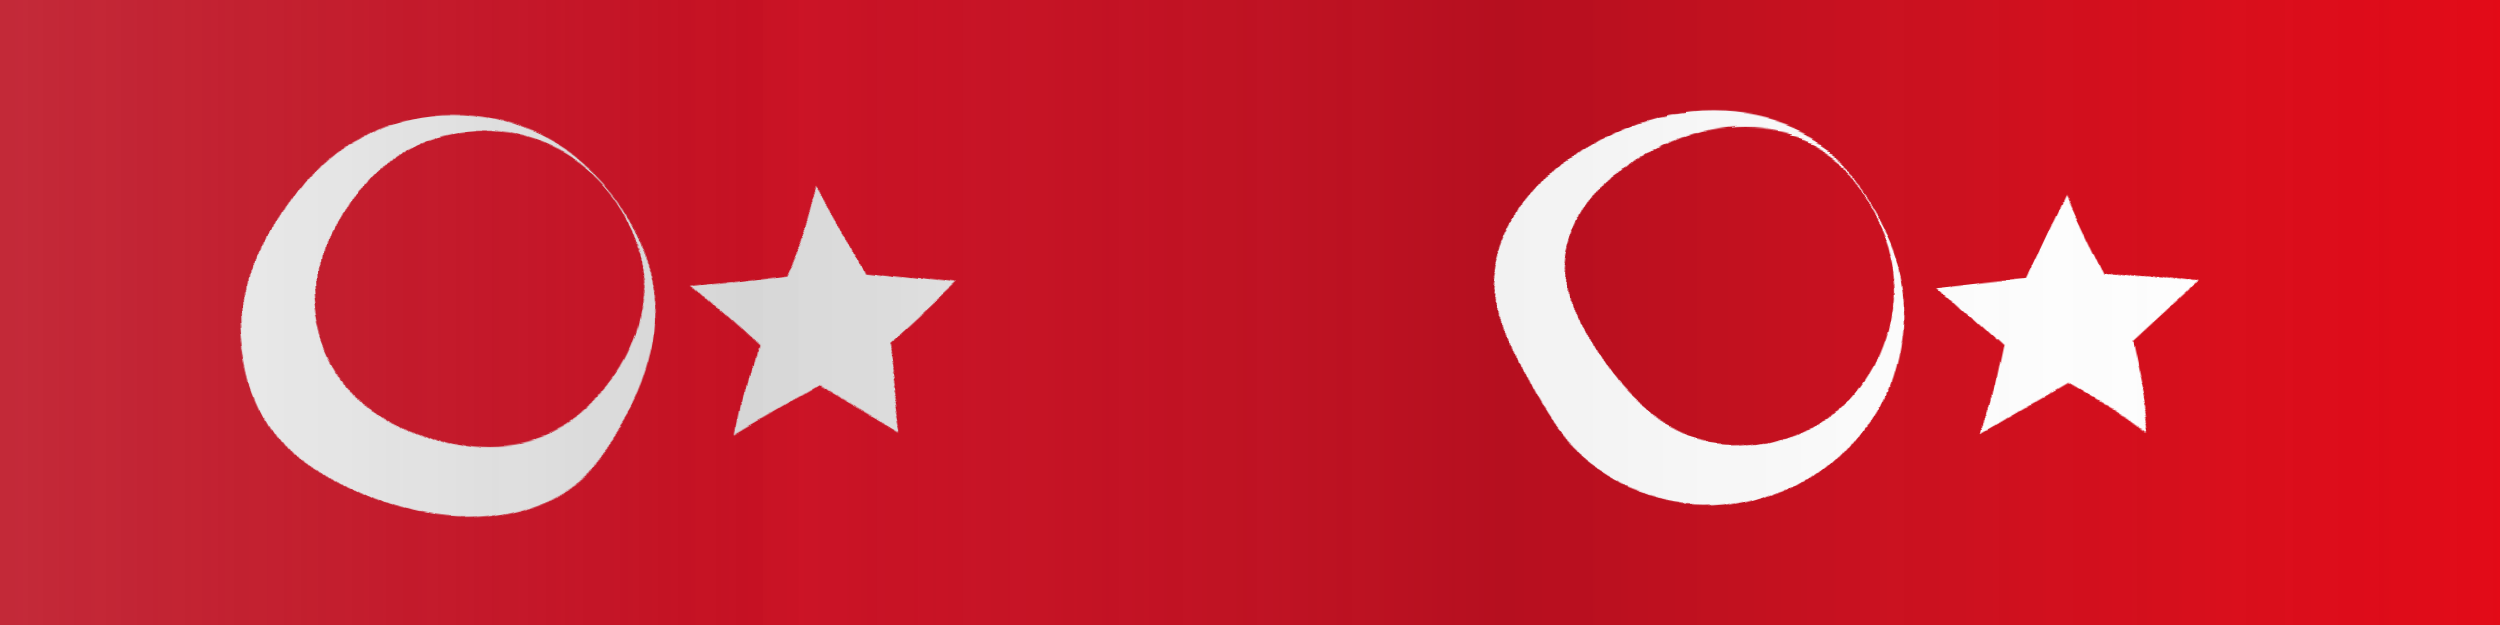
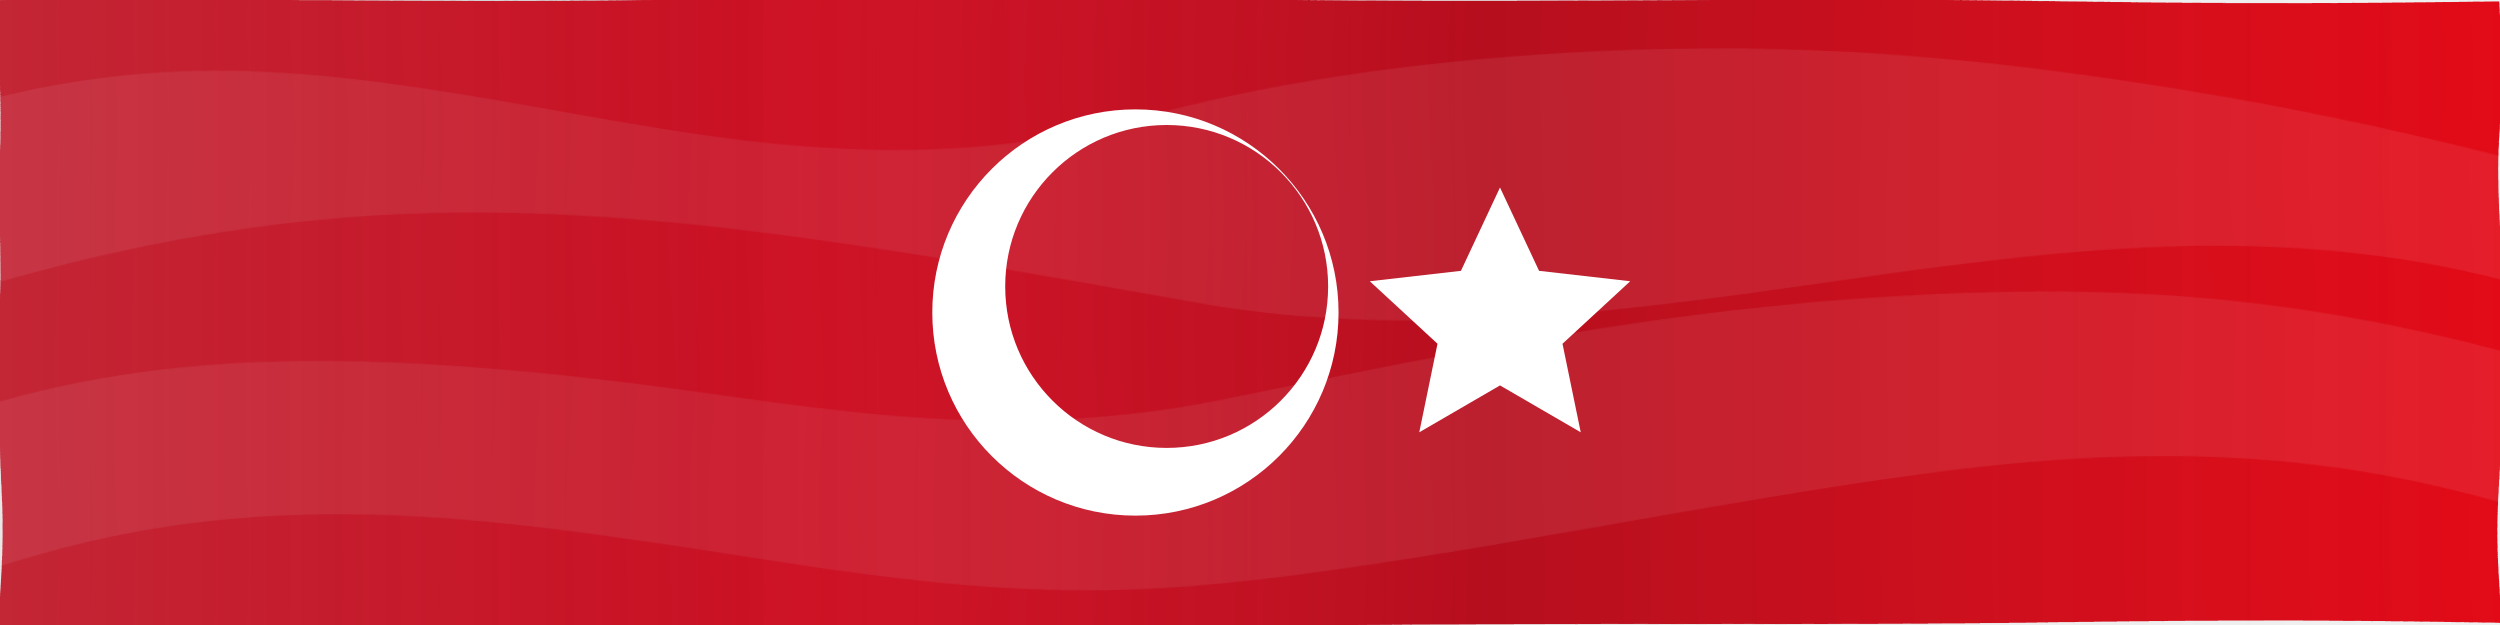
<svg xmlns="http://www.w3.org/2000/svg" width="480" height="120" viewBox="0 0 480 120">
  <defs>
-     <filter id="wave" x="-10%" y="-25%" width="120%" height="150%">
-       <feTurbulence type="fractalNoise" baseFrequency=".012 .025" numOctaves="1" seed="7" result="cloth">
-         <animate attributeName="baseFrequency" values=".012 .025;.018 .035;.012 .025" dur="5s" repeatCount="indefinite" />
+     <filter id="clothWave" x="-2%" y="-8%" width="104%" height="116%">
+       <feTurbulence type="fractalNoise" baseFrequency=".008 .035" numOctaves="1" seed="7" result="texture">
+         <animate attributeName="baseFrequency" values=".008 .035;.012 .045;.008 .035" dur="7s" repeatCount="indefinite" />
      </feTurbulence>
-       <feDisplacementMap in="SourceGraphic" in2="cloth" scale="12" xChannelSelector="R" yChannelSelector="G" />
+       <feDisplacementMap in="SourceGraphic" in2="texture" scale="3.5" xChannelSelector="R" yChannelSelector="G" />
    </filter>
    <linearGradient id="red">
      <stop stop-color="#c4091b" />
      <stop offset=".32" stop-color="#ee152b" />
      <stop offset=".6" stop-color="#bd0617" />
      <stop offset="1" stop-color="#e30a17" />
    </linearGradient>
    <linearGradient id="light">
      <stop stop-color="#fff" stop-opacity="0" />
      <stop offset=".45" stop-color="#fff" stop-opacity=".24" />
      <stop offset=".65" stop-color="#000" stop-opacity=".2" />
      <stop offset="1" stop-color="#fff" stop-opacity="0" />
    </linearGradient>
  </defs>
-   <rect width="480" height="120" fill="url(#red)" />
-   <g filter="url(#wave)">
-     <path fill="#fff" fill-rule="evenodd" d="M126 60a39 39 0 1 1-78 0 39 39 0 0 1 78 0Zm-2-5a31 31 0 1 0-62 0 31 31 0 0 0 62 0Z" />
-     <path fill="#fff" d="m157 36 7.5 16 17.5 2-13 12 3.5 17-15.5-9-15.5 9 3.5-17-13-12 17.5-2Z" />
-     <path fill="#fff" fill-rule="evenodd" d="M366 60a39 39 0 1 1-78 0 39 39 0 0 1 78 0Zm-2-5a31 31 0 1 0-62 0 31 31 0 0 0 62 0Z" />
-     <path fill="#fff" d="m397 36 7.5 16 17.5 2-13 12 3.5 17-15.5-9-15.5 9 3.5-17-13-12 17.5-2Z" />
+   <g filter="url(#clothWave)">
+     <rect width="480" height="120" fill="url(#red)" />
+     <path d="M0 18c78-19 131 25 218 5s166-18 262 7v24c-90-21-161 19-250 4S77 31 0 54zm0 59c87-24 154 15 235-1s157-31 245-8v28c-89-23-164 10-248 16S84 83 0 109z" fill="#fff" opacity=".08" />
  </g>
-   <rect x="-480" width="960" height="120" fill="url(#light)" opacity=".8">
-     <animate attributeName="x" values="-480;0;-480" dur="5s" repeatCount="indefinite" />
+   <rect x="-480" width="960" height="120" fill="url(#light)" opacity=".7">
+     <animate attributeName="x" values="-480;0;-480" dur="7s" repeatCount="indefinite" />
  </rect>
+   <g fill="#fff">
+     <path fill-rule="evenodd" d="M257 60a39 39 0 1 1-78 0 39 39 0 0 1 78 0Zm-2-5a31 31 0 1 0-62 0 31 31 0 0 0 62 0Z" />
+     <path d="m288 36 7.5 16 17.5 2-13 12 3.5 17-15.5-9-15.5 9 3.5-17-13-12 17.5-2Z" />
+   </g>
</svg>
